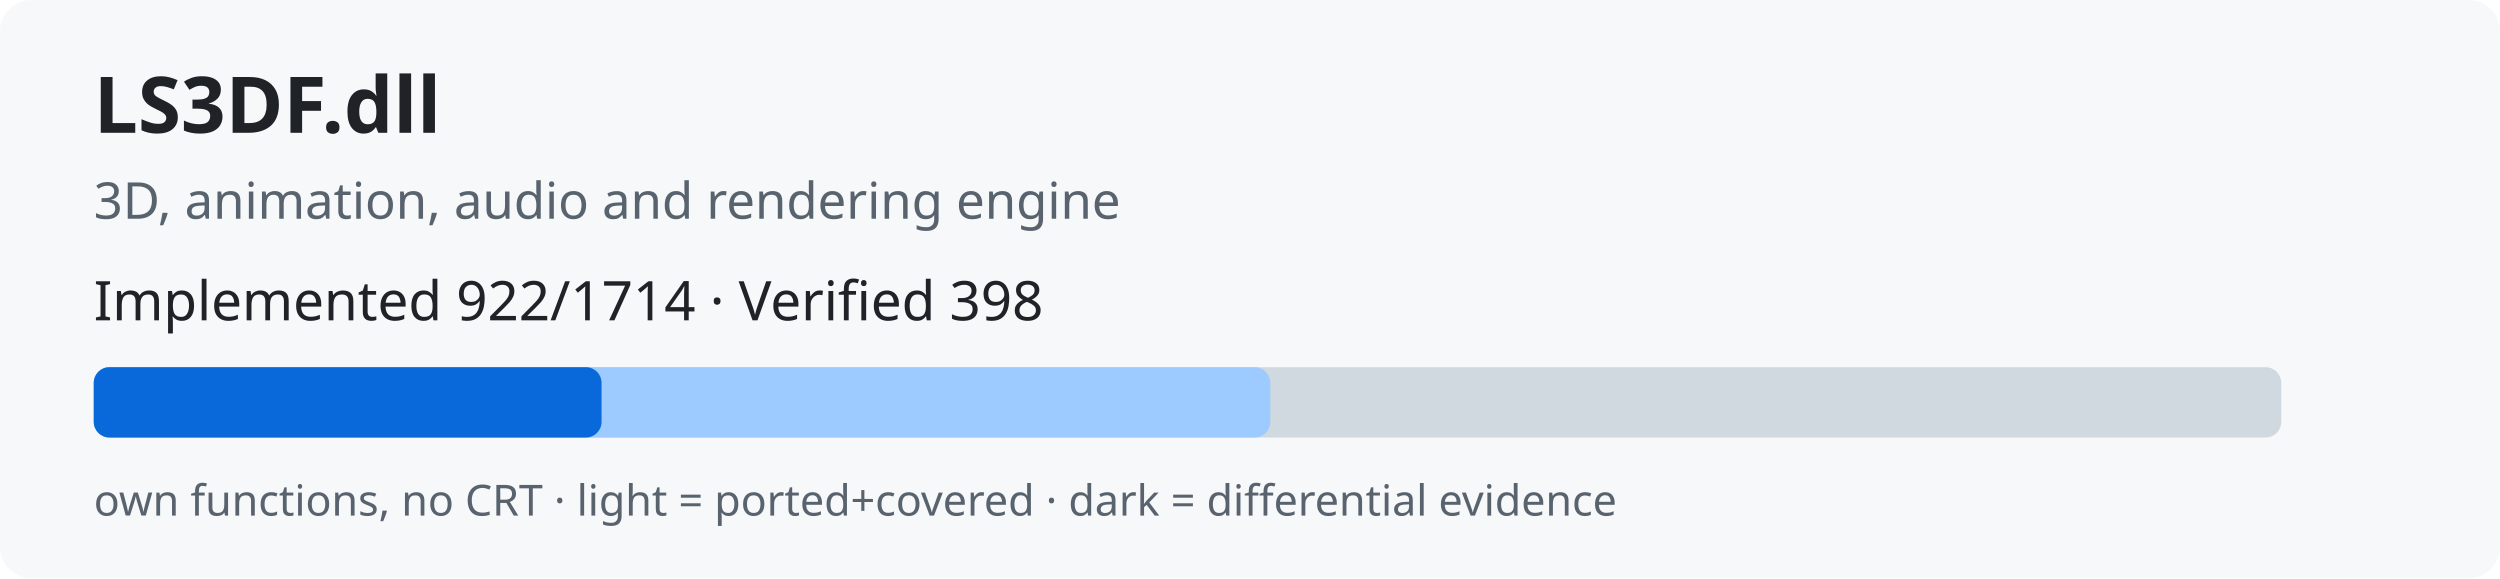
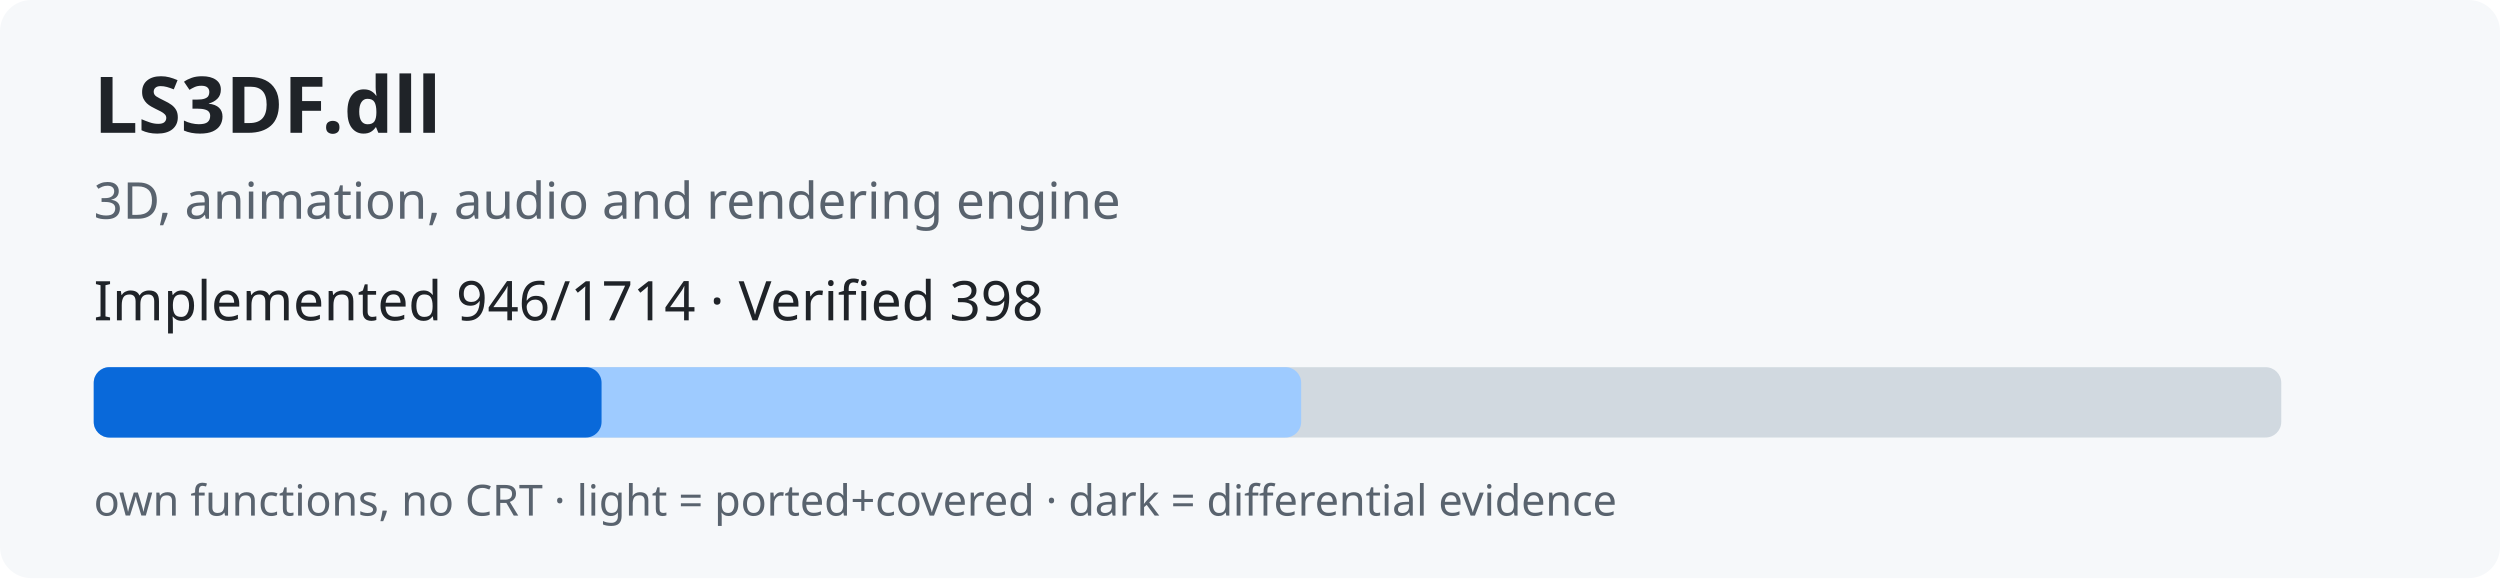
<svg xmlns="http://www.w3.org/2000/svg" width="640" height="148" role="img">
  <rect width="640" height="148" rx="8" fill="#f6f8fa" />
  <text x="24" y="34" font-family="sans-serif" font-size="20" font-weight="bold" fill="#1f2328">LS3DF.dll</text>
  <text x="24" y="56" font-family="sans-serif" font-size="13" fill="#59636e">3D, animation, audio and rendering engine</text>
-   <text x="24" y="82" font-family="sans-serif" font-size="14" fill="#1f2328">Implemented 922/1714 · Verified 398</text>
+   <text x="24" y="82" font-family="sans-serif" font-size="14" fill="#1f2328">Implemented 946/1714 · Verified 398</text>
  <rect x="24" y="94" width="560" height="18" rx="4" fill="#d1d9e0" />
-   <rect x="24" y="94" width="301.2" height="18" rx="4" fill="#9ecbff" />
+   <rect x="24" y="94" width="309.1" height="18" rx="4" fill="#9ecbff" />
  <rect x="24" y="94" width="130.0" height="18" rx="4" fill="#0969da" />
  <text x="24" y="132" font-family="sans-serif" font-size="11" fill="#59636e">own functions, no CRT · light = ported+covered · dark = differential evidence</text>
</svg>
